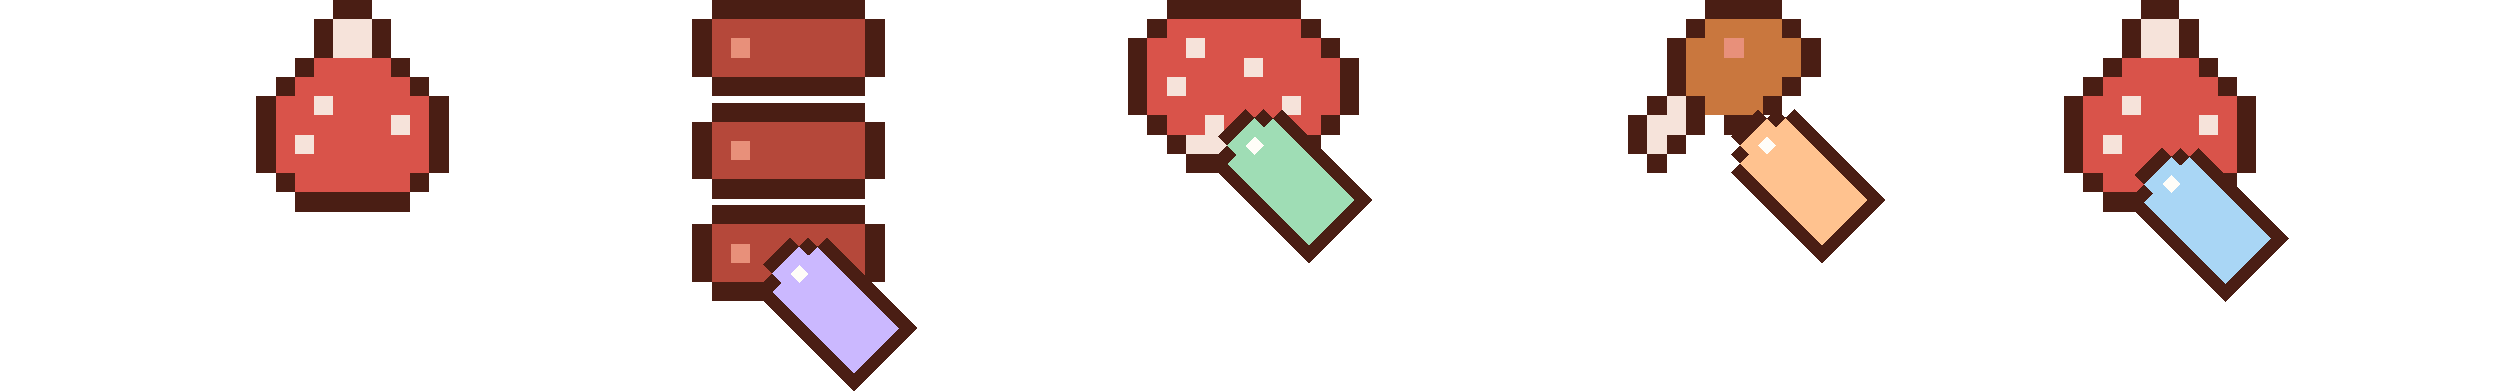
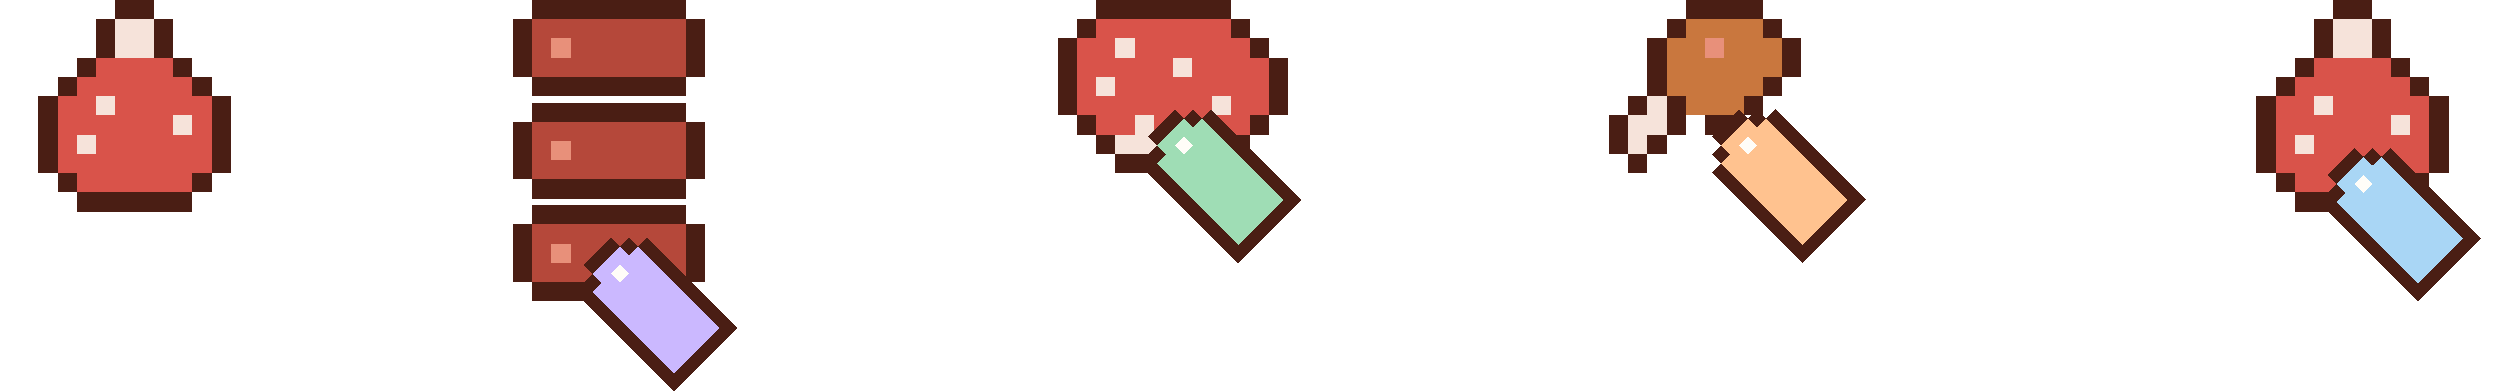
<svg xmlns="http://www.w3.org/2000/svg" width="390" height="61.092" viewBox="0 54 390 61.092" shape-rendering="crispEdges">
-   <path fill="#4A1E14" d="M52 54h3v3h-3zM55 54h3v3h-3zM49 57h3v3h-3zM58 57h3v3h-3zM49 60h3v3h-3zM58 60h3v3h-3zM46 63h3v3h-3zM61 63h3v3h-3zM43 66h3v3h-3zM64 66h3v3h-3zM40 69h3v3h-3zM67 69h3v3h-3zM40 72h3v3h-3zM67 72h3v3h-3zM40 75h3v3h-3zM67 75h3v3h-3zM40 78h3v3h-3zM67 78h3v3h-3zM43 81h3v3h-3zM64 81h3v3h-3zM46 84h3v3h-3zM49 84h3v3h-3zM52 84h3v3h-3zM55 84h3v3h-3zM58 84h3v3h-3zM61 84h3v3h-3z" />
-   <path fill="#F6E3DA" d="M52 57h3v3h-3zM55 57h3v3h-3zM52 60h3v3h-3zM55 60h3v3h-3zM49 69h3v3h-3zM61 72h3v3h-3zM46 75h3v3h-3z" />
-   <path fill="#D9534A" d="M49 63h3v3h-3zM52 63h3v3h-3zM55 63h3v3h-3zM58 63h3v3h-3zM46 66h3v3h-3zM49 66h3v3h-3zM52 66h3v3h-3zM55 66h3v3h-3zM58 66h3v3h-3zM61 66h3v3h-3zM43 69h3v3h-3zM46 69h3v3h-3zM52 69h3v3h-3zM55 69h3v3h-3zM58 69h3v3h-3zM61 69h3v3h-3zM64 69h3v3h-3zM43 72h3v3h-3zM46 72h3v3h-3zM49 72h3v3h-3zM52 72h3v3h-3zM55 72h3v3h-3zM58 72h3v3h-3zM64 72h3v3h-3zM43 75h3v3h-3zM49 75h3v3h-3zM52 75h3v3h-3zM55 75h3v3h-3zM58 75h3v3h-3zM61 75h3v3h-3zM64 75h3v3h-3zM43 78h3v3h-3zM46 78h3v3h-3zM49 78h3v3h-3zM52 78h3v3h-3zM55 78h3v3h-3zM58 78h3v3h-3zM61 78h3v3h-3zM64 78h3v3h-3zM46 81h3v3h-3zM49 81h3v3h-3zM52 81h3v3h-3zM55 81h3v3h-3zM58 81h3v3h-3zM61 81h3v3h-3z" />
-   <path fill="#4A1E14" d="M111 54h3v3h-3zM114 54h3v3h-3zM117 54h3v3h-3zM120 54h3v3h-3zM123 54h3v3h-3zM126 54h3v3h-3zM129 54h3v3h-3zM132 54h3v3h-3zM108 57h3v3h-3zM135 57h3v3h-3zM108 60h3v3h-3zM135 60h3v3h-3zM108 63h3v3h-3zM135 63h3v3h-3zM111 66h3v3h-3zM114 66h3v3h-3zM117 66h3v3h-3zM120 66h3v3h-3zM123 66h3v3h-3zM126 66h3v3h-3zM129 66h3v3h-3zM132 66h3v3h-3z" />
-   <path fill="#B5483A" d="M111 57h3v3h-3zM114 57h3v3h-3zM117 57h3v3h-3zM120 57h3v3h-3zM123 57h3v3h-3zM126 57h3v3h-3zM129 57h3v3h-3zM132 57h3v3h-3zM111 60h3v3h-3zM117 60h3v3h-3zM120 60h3v3h-3zM123 60h3v3h-3zM126 60h3v3h-3zM129 60h3v3h-3zM132 60h3v3h-3zM111 63h3v3h-3zM114 63h3v3h-3zM117 63h3v3h-3zM120 63h3v3h-3zM123 63h3v3h-3zM126 63h3v3h-3zM129 63h3v3h-3zM132 63h3v3h-3z" />
-   <path fill="#E8907A" d="M114 60h3v3h-3z" />
-   <path fill="#4A1E14" d="M111 70h3v3h-3zM114 70h3v3h-3zM117 70h3v3h-3zM120 70h3v3h-3zM123 70h3v3h-3zM126 70h3v3h-3zM129 70h3v3h-3zM132 70h3v3h-3zM108 73h3v3h-3zM135 73h3v3h-3zM108 76h3v3h-3zM135 76h3v3h-3zM108 79h3v3h-3zM135 79h3v3h-3zM111 82h3v3h-3zM114 82h3v3h-3zM117 82h3v3h-3zM120 82h3v3h-3zM123 82h3v3h-3zM126 82h3v3h-3zM129 82h3v3h-3zM132 82h3v3h-3z" />
-   <path fill="#B5483A" d="M111 73h3v3h-3zM114 73h3v3h-3zM117 73h3v3h-3zM120 73h3v3h-3zM123 73h3v3h-3zM126 73h3v3h-3zM129 73h3v3h-3zM132 73h3v3h-3zM111 76h3v3h-3zM117 76h3v3h-3zM120 76h3v3h-3zM123 76h3v3h-3zM126 76h3v3h-3zM129 76h3v3h-3zM132 76h3v3h-3zM111 79h3v3h-3zM114 79h3v3h-3zM117 79h3v3h-3zM120 79h3v3h-3zM123 79h3v3h-3zM126 79h3v3h-3zM129 79h3v3h-3zM132 79h3v3h-3z" />
-   <path fill="#E8907A" d="M114 76h3v3h-3z" />
-   <path fill="#4A1E14" d="M111 86h3v3h-3zM114 86h3v3h-3zM117 86h3v3h-3zM120 86h3v3h-3zM123 86h3v3h-3zM126 86h3v3h-3zM129 86h3v3h-3zM132 86h3v3h-3zM108 89h3v3h-3zM135 89h3v3h-3zM108 92h3v3h-3zM135 92h3v3h-3zM108 95h3v3h-3zM135 95h3v3h-3zM111 98h3v3h-3zM114 98h3v3h-3zM117 98h3v3h-3zM120 98h3v3h-3zM123 98h3v3h-3zM126 98h3v3h-3zM129 98h3v3h-3zM132 98h3v3h-3z" />
-   <path fill="#B5483A" d="M111 89h3v3h-3zM114 89h3v3h-3zM117 89h3v3h-3zM120 89h3v3h-3zM123 89h3v3h-3zM126 89h3v3h-3zM129 89h3v3h-3zM132 89h3v3h-3zM111 92h3v3h-3zM117 92h3v3h-3zM120 92h3v3h-3zM123 92h3v3h-3zM126 92h3v3h-3zM129 92h3v3h-3zM132 92h3v3h-3zM111 95h3v3h-3zM114 95h3v3h-3zM117 95h3v3h-3zM120 95h3v3h-3zM123 95h3v3h-3zM126 95h3v3h-3zM129 95h3v3h-3zM132 95h3v3h-3z" />
-   <path fill="#E8907A" d="M114 92h3v3h-3z" />
-   <path fill="#4A1E14" d="M182 54h3v3h-3zM185 54h3v3h-3zM188 54h3v3h-3zM191 54h3v3h-3zM194 54h3v3h-3zM197 54h3v3h-3zM200 54h3v3h-3zM179 57h3v3h-3zM203 57h3v3h-3zM176 60h3v3h-3zM206 60h3v3h-3zM176 63h3v3h-3zM209 63h3v3h-3zM176 66h3v3h-3zM209 66h3v3h-3zM176 69h3v3h-3zM209 69h3v3h-3zM179 72h3v3h-3zM206 72h3v3h-3zM182 75h3v3h-3zM203 75h3v3h-3zM185 78h3v3h-3zM188 78h3v3h-3zM191 78h3v3h-3zM194 78h3v3h-3zM197 78h3v3h-3zM200 78h3v3h-3z" />
-   <path fill="#D9534A" d="M182 57h3v3h-3zM185 57h3v3h-3zM188 57h3v3h-3zM191 57h3v3h-3zM194 57h3v3h-3zM197 57h3v3h-3zM200 57h3v3h-3zM179 60h3v3h-3zM182 60h3v3h-3zM188 60h3v3h-3zM191 60h3v3h-3zM194 60h3v3h-3zM197 60h3v3h-3zM200 60h3v3h-3zM203 60h3v3h-3zM179 63h3v3h-3zM182 63h3v3h-3zM185 63h3v3h-3zM188 63h3v3h-3zM191 63h3v3h-3zM197 63h3v3h-3zM200 63h3v3h-3zM203 63h3v3h-3zM206 63h3v3h-3zM179 66h3v3h-3zM185 66h3v3h-3zM188 66h3v3h-3zM191 66h3v3h-3zM194 66h3v3h-3zM197 66h3v3h-3zM200 66h3v3h-3zM203 66h3v3h-3zM206 66h3v3h-3zM179 69h3v3h-3zM182 69h3v3h-3zM185 69h3v3h-3zM188 69h3v3h-3zM191 69h3v3h-3zM194 69h3v3h-3zM197 69h3v3h-3zM203 69h3v3h-3zM206 69h3v3h-3zM182 72h3v3h-3zM185 72h3v3h-3zM191 72h3v3h-3zM194 72h3v3h-3zM197 72h3v3h-3zM200 72h3v3h-3zM203 72h3v3h-3z" />
-   <path fill="#F6E3DA" d="M185 60h3v3h-3zM194 63h3v3h-3zM182 66h3v3h-3zM200 69h3v3h-3zM188 72h3v3h-3zM185 75h3v3h-3zM188 75h3v3h-3zM191 75h3v3h-3zM194 75h3v3h-3zM197 75h3v3h-3zM200 75h3v3h-3z" />
-   <path fill="#4A1E14" d="M266 54h3v3h-3zM269 54h3v3h-3zM272 54h3v3h-3zM275 54h3v3h-3zM263 57h3v3h-3zM278 57h3v3h-3zM260 60h3v3h-3zM281 60h3v3h-3zM260 63h3v3h-3zM281 63h3v3h-3zM260 66h3v3h-3zM278 66h3v3h-3zM257 69h3v3h-3zM263 69h3v3h-3zM275 69h3v3h-3zM254 72h3v3h-3zM263 72h3v3h-3zM269 72h3v3h-3zM272 72h3v3h-3zM254 75h3v3h-3zM260 75h3v3h-3zM257 78h3v3h-3z" />
-   <path fill="#C9773E" d="M266 57h3v3h-3zM269 57h3v3h-3zM272 57h3v3h-3zM275 57h3v3h-3zM263 60h3v3h-3zM266 60h3v3h-3zM272 60h3v3h-3zM275 60h3v3h-3zM278 60h3v3h-3zM263 63h3v3h-3zM266 63h3v3h-3zM269 63h3v3h-3zM272 63h3v3h-3zM275 63h3v3h-3zM278 63h3v3h-3zM263 66h3v3h-3zM266 66h3v3h-3zM269 66h3v3h-3zM272 66h3v3h-3zM275 66h3v3h-3zM266 69h3v3h-3zM269 69h3v3h-3zM272 69h3v3h-3z" />
-   <path fill="#E8907A" d="M269 60h3v3h-3z" />
-   <path fill="#F6E3DA" d="M260 69h3v3h-3zM257 72h3v3h-3zM260 72h3v3h-3zM257 75h3v3h-3z" />
-   <path fill="#4A1E14" d="M334 54h3v3h-3zM337 54h3v3h-3zM331 57h3v3h-3zM340 57h3v3h-3zM331 60h3v3h-3zM340 60h3v3h-3zM328 63h3v3h-3zM343 63h3v3h-3zM325 66h3v3h-3zM346 66h3v3h-3zM322 69h3v3h-3zM349 69h3v3h-3zM322 72h3v3h-3zM349 72h3v3h-3zM322 75h3v3h-3zM349 75h3v3h-3zM322 78h3v3h-3zM349 78h3v3h-3zM325 81h3v3h-3zM346 81h3v3h-3zM328 84h3v3h-3zM331 84h3v3h-3zM334 84h3v3h-3zM337 84h3v3h-3zM340 84h3v3h-3zM343 84h3v3h-3z" />
-   <path fill="#F6E3DA" d="M334 57h3v3h-3zM337 57h3v3h-3zM334 60h3v3h-3zM337 60h3v3h-3zM331 69h3v3h-3zM343 72h3v3h-3zM328 75h3v3h-3z" />
-   <path fill="#D9534A" d="M331 63h3v3h-3zM334 63h3v3h-3zM337 63h3v3h-3zM340 63h3v3h-3zM328 66h3v3h-3zM331 66h3v3h-3zM334 66h3v3h-3zM337 66h3v3h-3zM340 66h3v3h-3zM343 66h3v3h-3zM325 69h3v3h-3zM328 69h3v3h-3zM334 69h3v3h-3zM337 69h3v3h-3zM340 69h3v3h-3zM343 69h3v3h-3zM346 69h3v3h-3zM325 72h3v3h-3zM328 72h3v3h-3zM331 72h3v3h-3zM334 72h3v3h-3zM337 72h3v3h-3zM340 72h3v3h-3zM346 72h3v3h-3zM325 75h3v3h-3zM331 75h3v3h-3zM334 75h3v3h-3zM337 75h3v3h-3zM340 75h3v3h-3zM343 75h3v3h-3zM346 75h3v3h-3zM325 78h3v3h-3zM328 78h3v3h-3zM331 78h3v3h-3zM334 78h3v3h-3zM337 78h3v3h-3zM340 78h3v3h-3zM343 78h3v3h-3zM346 78h3v3h-3zM328 81h3v3h-3zM331 81h3v3h-3zM334 81h3v3h-3zM337 81h3v3h-3zM340 81h3v3h-3zM343 81h3v3h-3z" />
-   <g transform="rotate(45 124 96)">
-     <path fill="#4A1E14" d="M124 89h2v2h-2zM126 89h2v2h-2zM128 89h2v2h-2zM130 89h2v2h-2zM132 89h2v2h-2zM134 89h2v2h-2zM136 89h2v2h-2zM138 89h2v2h-2zM140 89h2v2h-2zM142 89h2v2h-2zM122 91h2v2h-2zM142 91h2v2h-2zM120 93h2v2h-2zM142 93h2v2h-2zM120 95h2v2h-2zM142 95h2v2h-2zM120 97h2v2h-2zM142 97h2v2h-2zM122 99h2v2h-2zM142 99h2v2h-2zM124 101h2v2h-2zM126 101h2v2h-2zM128 101h2v2h-2zM130 101h2v2h-2zM132 101h2v2h-2zM134 101h2v2h-2zM136 101h2v2h-2zM138 101h2v2h-2zM140 101h2v2h-2zM142 101h2v2h-2z" />
-     <path fill="#CBB8FF" d="M124 91h2v2h-2zM126 91h2v2h-2zM128 91h2v2h-2zM130 91h2v2h-2zM132 91h2v2h-2zM134 91h2v2h-2zM136 91h2v2h-2zM138 91h2v2h-2zM140 91h2v2h-2zM122 93h2v2h-2zM124 93h2v2h-2zM126 93h2v2h-2zM128 93h2v2h-2zM130 93h2v2h-2zM132 93h2v2h-2zM134 93h2v2h-2zM136 93h2v2h-2zM138 93h2v2h-2zM140 93h2v2h-2zM122 95h2v2h-2zM126 95h2v2h-2zM128 95h2v2h-2zM130 95h2v2h-2zM132 95h2v2h-2zM134 95h2v2h-2zM136 95h2v2h-2zM138 95h2v2h-2zM140 95h2v2h-2zM122 97h2v2h-2zM124 97h2v2h-2zM126 97h2v2h-2zM128 97h2v2h-2zM130 97h2v2h-2zM132 97h2v2h-2zM134 97h2v2h-2zM136 97h2v2h-2zM138 97h2v2h-2zM140 97h2v2h-2zM124 99h2v2h-2zM126 99h2v2h-2zM128 99h2v2h-2zM130 99h2v2h-2zM132 99h2v2h-2zM134 99h2v2h-2zM136 99h2v2h-2zM138 99h2v2h-2zM140 99h2v2h-2z" />
-     <path fill="#FFFDF8" d="M124 95h2v2h-2z" />
+   <g transform="translate(-34,0)">
+     <path fill="#4A1E14" d="M52 54h3v3h-3zM55 54h3v3h-3zM49 57h3v3h-3zM58 57h3v3h-3zM49 60h3v3h-3zM58 60h3v3h-3zM46 63h3v3h-3zM61 63h3v3h-3zM43 66h3v3h-3zM64 66h3v3h-3zM40 69h3v3h-3zM67 69h3v3h-3zM40 72h3v3h-3zM67 72h3v3h-3zM40 75h3v3h-3zM67 75h3v3h-3zM40 78h3v3h-3zM67 78h3v3h-3zM43 81h3v3h-3zM64 81h3v3h-3zM46 84h3v3h-3zM49 84h3v3h-3zM52 84h3v3h-3zM55 84h3v3h-3zM58 84h3v3h-3zM61 84h3v3h-3z" />
+     <path fill="#F6E3DA" d="M52 57h3v3h-3zM55 57h3v3h-3zM52 60h3v3h-3zM55 60h3v3h-3zM49 69h3v3h-3zM61 72h3v3h-3zM46 75h3v3h-3z" />
+     <path fill="#D9534A" d="M49 63h3v3h-3zM52 63h3v3h-3zM55 63h3v3h-3zM58 63h3v3h-3zM46 66h3v3h-3zM49 66h3v3h-3zM52 66h3v3h-3zM55 66h3v3h-3zM58 66h3v3h-3zM61 66h3v3h-3zM43 69h3v3h-3zM46 69h3v3h-3zM52 69h3v3h-3zM55 69h3v3h-3zM58 69h3v3h-3zM61 69h3v3h-3zM64 69h3v3h-3zM43 72h3v3h-3zM46 72h3v3h-3zM49 72h3v3h-3zM52 72h3v3h-3zM55 72h3v3h-3zM58 72h3v3h-3zM64 72h3v3h-3zM43 75h3v3h-3zM49 75h3v3h-3zM52 75h3v3h-3zM55 75h3v3h-3zM58 75h3v3h-3zM61 75h3v3h-3zM64 75h3v3h-3zM43 78h3v3h-3zM46 78h3v3h-3zM49 78h3v3h-3zM52 78h3v3h-3zM55 78h3v3h-3zM58 78h3v3h-3zM61 78h3v3h-3zM64 78h3v3h-3zM46 81h3v3h-3zM49 81h3v3h-3zM52 81h3v3h-3zM55 81h3v3h-3zM58 81h3v3h-3zM61 81h3v3h-3z" />
  </g>
-   <g transform="rotate(45 195 76)">
-     <path fill="#4A1E14" d="M195 69h2v2h-2zM197 69h2v2h-2zM199 69h2v2h-2zM201 69h2v2h-2zM203 69h2v2h-2zM205 69h2v2h-2zM207 69h2v2h-2zM209 69h2v2h-2zM211 69h2v2h-2zM213 69h2v2h-2zM193 71h2v2h-2zM213 71h2v2h-2zM191 73h2v2h-2zM213 73h2v2h-2zM191 75h2v2h-2zM213 75h2v2h-2zM191 77h2v2h-2zM213 77h2v2h-2zM193 79h2v2h-2zM213 79h2v2h-2zM195 81h2v2h-2zM197 81h2v2h-2zM199 81h2v2h-2zM201 81h2v2h-2zM203 81h2v2h-2zM205 81h2v2h-2zM207 81h2v2h-2zM209 81h2v2h-2zM211 81h2v2h-2zM213 81h2v2h-2z" />
-     <path fill="#9FDDB5" d="M195 71h2v2h-2zM197 71h2v2h-2zM199 71h2v2h-2zM201 71h2v2h-2zM203 71h2v2h-2zM205 71h2v2h-2zM207 71h2v2h-2zM209 71h2v2h-2zM211 71h2v2h-2zM193 73h2v2h-2zM195 73h2v2h-2zM197 73h2v2h-2zM199 73h2v2h-2zM201 73h2v2h-2zM203 73h2v2h-2zM205 73h2v2h-2zM207 73h2v2h-2zM209 73h2v2h-2zM211 73h2v2h-2zM193 75h2v2h-2zM197 75h2v2h-2zM199 75h2v2h-2zM201 75h2v2h-2zM203 75h2v2h-2zM205 75h2v2h-2zM207 75h2v2h-2zM209 75h2v2h-2zM211 75h2v2h-2zM193 77h2v2h-2zM195 77h2v2h-2zM197 77h2v2h-2zM199 77h2v2h-2zM201 77h2v2h-2zM203 77h2v2h-2zM205 77h2v2h-2zM207 77h2v2h-2zM209 77h2v2h-2zM211 77h2v2h-2zM195 79h2v2h-2zM197 79h2v2h-2zM199 79h2v2h-2zM201 79h2v2h-2zM203 79h2v2h-2zM205 79h2v2h-2zM207 79h2v2h-2zM209 79h2v2h-2zM211 79h2v2h-2z" />
-     <path fill="#FFFDF8" d="M195 75h2v2h-2z" />
+   <g transform="translate(-28,0)">
+     <path fill="#4A1E14" d="M111 54h3v3h-3zM114 54h3v3h-3zM117 54h3v3h-3zM120 54h3v3h-3zM123 54h3v3h-3zM126 54h3v3h-3zM129 54h3v3h-3zM132 54h3v3h-3zM108 57h3v3h-3zM135 57h3v3h-3zM108 60h3v3h-3zM135 60h3v3h-3zM108 63h3v3h-3zM135 63h3v3h-3zM111 66h3v3h-3zM114 66h3v3h-3zM117 66h3v3h-3zM120 66h3v3h-3zM123 66h3v3h-3zM126 66h3v3h-3zM129 66h3v3h-3zM132 66h3v3h-3z" />
+     <path fill="#B5483A" d="M111 57h3v3h-3zM114 57h3v3h-3zM117 57h3v3h-3zM120 57h3v3h-3zM123 57h3v3h-3zM126 57h3v3h-3zM129 57h3v3h-3zM132 57h3v3h-3zM111 60h3v3h-3zM117 60h3v3h-3zM120 60h3v3h-3zM123 60h3v3h-3zM126 60h3v3h-3zM129 60h3v3h-3zM132 60h3v3h-3zM111 63h3v3h-3zM114 63h3v3h-3zM117 63h3v3h-3zM120 63h3v3h-3zM123 63h3v3h-3zM126 63h3v3h-3zM129 63h3v3h-3zM132 63h3v3h-3z" />
+     <path fill="#E8907A" d="M114 60h3v3h-3z" />
+     <path fill="#4A1E14" d="M111 70h3v3h-3zM114 70h3v3h-3zM117 70h3v3h-3zM120 70h3v3h-3zM123 70h3v3h-3zM126 70h3v3h-3zM129 70h3v3h-3zM132 70h3v3h-3zM108 73h3v3h-3zM135 73h3v3h-3zM108 76h3v3h-3zM135 76h3v3h-3zM108 79h3v3h-3zM135 79h3v3h-3zM111 82h3v3h-3zM114 82h3v3h-3zM117 82h3v3h-3zM120 82h3v3h-3zM123 82h3v3h-3zM126 82h3v3h-3zM129 82h3v3h-3zM132 82h3v3h-3z" />
+     <path fill="#B5483A" d="M111 73h3v3h-3zM114 73h3v3h-3zM117 73h3v3h-3zM120 73h3v3h-3zM123 73h3v3h-3zM126 73h3v3h-3zM129 73h3v3h-3zM132 73h3v3h-3zM111 76h3v3h-3zM117 76h3v3h-3zM120 76h3v3h-3zM123 76h3v3h-3zM126 76h3v3h-3zM129 76h3v3h-3zM132 76h3v3h-3zM111 79h3v3h-3zM114 79h3v3h-3zM117 79h3v3h-3zM120 79h3v3h-3zM123 79h3v3h-3zM126 79h3v3h-3zM129 79h3v3h-3zM132 79h3v3h-3z" />
+     <path fill="#E8907A" d="M114 76h3v3h-3z" />
+     <path fill="#4A1E14" d="M111 86h3v3h-3zM114 86h3v3h-3zM117 86h3v3h-3zM120 86h3v3h-3zM123 86h3v3h-3zM126 86h3v3h-3zM129 86h3v3h-3zM132 86h3v3h-3zM108 89h3v3h-3zM135 89h3v3h-3zM108 92h3v3h-3zM135 92h3v3h-3zM108 95h3v3h-3zM135 95h3v3h-3zM111 98h3v3h-3zM114 98h3v3h-3zM117 98h3v3h-3zM120 98h3v3h-3zM123 98h3v3h-3zM126 98h3v3h-3zM129 98h3v3h-3zM132 98h3v3h-3z" />
+     <path fill="#B5483A" d="M111 89h3v3h-3zM114 89h3v3h-3zM117 89h3v3h-3zM120 89h3v3h-3zM123 89h3v3h-3zM126 89h3v3h-3zM129 89h3v3h-3zM132 89h3v3h-3zM111 92h3v3h-3zM117 92h3v3h-3zM120 92h3v3h-3zM123 92h3v3h-3zM126 92h3v3h-3zM129 92h3v3h-3zM132 92h3v3h-3zM111 95h3v3h-3zM114 95h3v3h-3zM117 95h3v3h-3zM120 95h3v3h-3zM123 95h3v3h-3zM126 95h3v3h-3zM129 95h3v3h-3zM132 95h3v3h-3z" />
+     <path fill="#E8907A" d="M114 92h3v3h-3z" />
+     <g transform="rotate(45 124 96)">
+       <path fill="#4A1E14" d="M124 89h2v2h-2zM126 89h2v2h-2zM128 89h2v2h-2zM130 89h2v2h-2zM132 89h2v2h-2zM134 89h2v2h-2zM136 89h2v2h-2zM138 89h2v2h-2zM140 89h2v2h-2zM142 89h2v2h-2zM122 91h2v2h-2zM142 91h2v2h-2zM120 93h2v2h-2zM142 93h2v2h-2zM120 95h2v2h-2zM142 95h2v2h-2zM120 97h2v2h-2zM142 97h2v2h-2zM122 99h2v2h-2zM142 99h2v2h-2zM124 101h2v2h-2zM126 101h2v2h-2zM128 101h2v2h-2zM130 101h2v2h-2zM132 101h2v2h-2zM134 101h2v2h-2zM136 101h2v2h-2zM138 101h2v2h-2zM140 101h2v2h-2zM142 101h2v2h-2z" />
+       <path fill="#CBB8FF" d="M124 91h2v2h-2zM126 91h2v2h-2zM128 91h2v2h-2zM130 91h2v2h-2zM132 91h2v2h-2zM134 91h2v2h-2zM136 91h2v2h-2zM138 91h2v2h-2zM140 91h2v2h-2zM122 93h2v2h-2zM124 93h2v2h-2zM126 93h2v2h-2zM128 93h2v2h-2zM130 93h2v2h-2zM132 93h2v2h-2zM134 93h2v2h-2zM136 93h2v2h-2zM138 93h2v2h-2zM140 93h2v2h-2zM122 95h2v2h-2zM126 95h2v2h-2zM128 95h2v2h-2zM130 95h2v2h-2zM132 95h2v2h-2zM134 95h2v2h-2zM136 95h2v2h-2zM138 95h2v2h-2zM140 95h2v2h-2zM122 97h2v2h-2zM124 97h2v2h-2zM126 97h2v2h-2zM128 97h2v2h-2zM130 97h2v2h-2zM132 97h2v2h-2zM134 97h2v2h-2zM136 97h2v2h-2zM138 97h2v2h-2zM140 97h2v2h-2zM124 99h2v2h-2zM126 99h2v2h-2zM128 99h2v2h-2zM130 99h2v2h-2zM132 99h2v2h-2zM134 99h2v2h-2zM136 99h2v2h-2zM138 99h2v2h-2zM140 99h2v2h-2z" />
+       <path fill="#FFFDF8" d="M124 95h2v2h-2z" />
+     </g>
  </g>
-   <g transform="rotate(45 275 76)">
-     <path fill="#4A1E14" d="M275 69h2v2h-2zM277 69h2v2h-2zM279 69h2v2h-2zM281 69h2v2h-2zM283 69h2v2h-2zM285 69h2v2h-2zM287 69h2v2h-2zM289 69h2v2h-2zM291 69h2v2h-2zM293 69h2v2h-2zM273 71h2v2h-2zM293 71h2v2h-2zM271 73h2v2h-2zM293 73h2v2h-2zM271 75h2v2h-2zM293 75h2v2h-2zM271 77h2v2h-2zM293 77h2v2h-2zM273 79h2v2h-2zM293 79h2v2h-2zM275 81h2v2h-2zM277 81h2v2h-2zM279 81h2v2h-2zM281 81h2v2h-2zM283 81h2v2h-2zM285 81h2v2h-2zM287 81h2v2h-2zM289 81h2v2h-2zM291 81h2v2h-2zM293 81h2v2h-2z" />
-     <path fill="#FFC28F" d="M275 71h2v2h-2zM277 71h2v2h-2zM279 71h2v2h-2zM281 71h2v2h-2zM283 71h2v2h-2zM285 71h2v2h-2zM287 71h2v2h-2zM289 71h2v2h-2zM291 71h2v2h-2zM273 73h2v2h-2zM275 73h2v2h-2zM277 73h2v2h-2zM279 73h2v2h-2zM281 73h2v2h-2zM283 73h2v2h-2zM285 73h2v2h-2zM287 73h2v2h-2zM289 73h2v2h-2zM291 73h2v2h-2zM273 75h2v2h-2zM277 75h2v2h-2zM279 75h2v2h-2zM281 75h2v2h-2zM283 75h2v2h-2zM285 75h2v2h-2zM287 75h2v2h-2zM289 75h2v2h-2zM291 75h2v2h-2zM273 77h2v2h-2zM275 77h2v2h-2zM277 77h2v2h-2zM279 77h2v2h-2zM281 77h2v2h-2zM283 77h2v2h-2zM285 77h2v2h-2zM287 77h2v2h-2zM289 77h2v2h-2zM291 77h2v2h-2zM275 79h2v2h-2zM277 79h2v2h-2zM279 79h2v2h-2zM281 79h2v2h-2zM283 79h2v2h-2zM285 79h2v2h-2zM287 79h2v2h-2zM289 79h2v2h-2zM291 79h2v2h-2z" />
-     <path fill="#FFFDF8" d="M275 75h2v2h-2z" />
+   <g transform="translate(-11,0)">
+     <path fill="#4A1E14" d="M182 54h3v3h-3zM185 54h3v3h-3zM188 54h3v3h-3zM191 54h3v3h-3zM194 54h3v3h-3zM197 54h3v3h-3zM200 54h3v3h-3zM179 57h3v3h-3zM203 57h3v3h-3zM176 60h3v3h-3zM206 60h3v3h-3zM176 63h3v3h-3zM209 63h3v3h-3zM176 66h3v3h-3zM209 66h3v3h-3zM176 69h3v3h-3zM209 69h3v3h-3zM179 72h3v3h-3zM206 72h3v3h-3zM182 75h3v3h-3zM203 75h3v3h-3zM185 78h3v3h-3zM188 78h3v3h-3zM191 78h3v3h-3zM194 78h3v3h-3zM197 78h3v3h-3zM200 78h3v3h-3z" />
+     <path fill="#D9534A" d="M182 57h3v3h-3zM185 57h3v3h-3zM188 57h3v3h-3zM191 57h3v3h-3zM194 57h3v3h-3zM197 57h3v3h-3zM200 57h3v3h-3zM179 60h3v3h-3zM182 60h3v3h-3zM188 60h3v3h-3zM191 60h3v3h-3zM194 60h3v3h-3zM197 60h3v3h-3zM200 60h3v3h-3zM203 60h3v3h-3zM179 63h3v3h-3zM182 63h3v3h-3zM185 63h3v3h-3zM188 63h3v3h-3zM191 63h3v3h-3zM197 63h3v3h-3zM200 63h3v3h-3zM203 63h3v3h-3zM206 63h3v3h-3zM179 66h3v3h-3zM185 66h3v3h-3zM188 66h3v3h-3zM191 66h3v3h-3zM194 66h3v3h-3zM197 66h3v3h-3zM200 66h3v3h-3zM203 66h3v3h-3zM206 66h3v3h-3zM179 69h3v3h-3zM182 69h3v3h-3zM185 69h3v3h-3zM188 69h3v3h-3zM191 69h3v3h-3zM194 69h3v3h-3zM197 69h3v3h-3zM203 69h3v3h-3zM206 69h3v3h-3zM182 72h3v3h-3zM185 72h3v3h-3zM191 72h3v3h-3zM194 72h3v3h-3zM197 72h3v3h-3zM200 72h3v3h-3zM203 72h3v3h-3z" />
+     <path fill="#F6E3DA" d="M185 60h3v3h-3zM194 63h3v3h-3zM182 66h3v3h-3zM200 69h3v3h-3zM188 72h3v3h-3zM185 75h3v3h-3zM188 75h3v3h-3zM191 75h3v3h-3zM194 75h3v3h-3zM197 75h3v3h-3zM200 75h3v3h-3z" />
+     <g transform="rotate(45 195 76)">
+       <path fill="#4A1E14" d="M195 69h2v2h-2zM197 69h2v2h-2zM199 69h2v2h-2zM201 69h2v2h-2zM203 69h2v2h-2zM205 69h2v2h-2zM207 69h2v2h-2zM209 69h2v2h-2zM211 69h2v2h-2zM213 69h2v2h-2zM193 71h2v2h-2zM213 71h2v2h-2zM191 73h2v2h-2zM213 73h2v2h-2zM191 75h2v2h-2zM213 75h2v2h-2zM191 77h2v2h-2zM213 77h2v2h-2zM193 79h2v2h-2zM213 79h2v2h-2zM195 81h2v2h-2zM197 81h2v2h-2zM199 81h2v2h-2zM201 81h2v2h-2zM203 81h2v2h-2zM205 81h2v2h-2zM207 81h2v2h-2zM209 81h2v2h-2zM211 81h2v2h-2zM213 81h2v2h-2z" />
+       <path fill="#9FDDB5" d="M195 71h2v2h-2zM197 71h2v2h-2zM199 71h2v2h-2zM201 71h2v2h-2zM203 71h2v2h-2zM205 71h2v2h-2zM207 71h2v2h-2zM209 71h2v2h-2zM211 71h2v2h-2zM193 73h2v2h-2zM195 73h2v2h-2zM197 73h2v2h-2zM199 73h2v2h-2zM201 73h2v2h-2zM203 73h2v2h-2zM205 73h2v2h-2zM207 73h2v2h-2zM209 73h2v2h-2zM211 73h2v2h-2zM193 75h2v2h-2zM197 75h2v2h-2zM199 75h2v2h-2zM201 75h2v2h-2zM203 75h2v2h-2zM205 75h2v2h-2zM207 75h2v2h-2zM209 75h2v2h-2zM211 75h2v2h-2zM193 77h2v2h-2zM195 77h2v2h-2zM197 77h2v2h-2zM199 77h2v2h-2zM201 77h2v2h-2zM203 77h2v2h-2zM205 77h2v2h-2zM207 77h2v2h-2zM209 77h2v2h-2zM211 77h2v2h-2zM195 79h2v2h-2zM197 79h2v2h-2zM199 79h2v2h-2zM201 79h2v2h-2zM203 79h2v2h-2zM205 79h2v2h-2zM207 79h2v2h-2zM209 79h2v2h-2zM211 79h2v2h-2z" />
+       <path fill="#FFFDF8" d="M195 75h2v2h-2z" />
+     </g>
  </g>
-   <g transform="rotate(45 338 82)">
-     <path fill="#4A1E14" d="M338 75h2v2h-2zM340 75h2v2h-2zM342 75h2v2h-2zM344 75h2v2h-2zM346 75h2v2h-2zM348 75h2v2h-2zM350 75h2v2h-2zM352 75h2v2h-2zM354 75h2v2h-2zM356 75h2v2h-2zM336 77h2v2h-2zM356 77h2v2h-2zM334 79h2v2h-2zM356 79h2v2h-2zM334 81h2v2h-2zM356 81h2v2h-2zM334 83h2v2h-2zM356 83h2v2h-2zM336 85h2v2h-2zM356 85h2v2h-2zM338 87h2v2h-2zM340 87h2v2h-2zM342 87h2v2h-2zM344 87h2v2h-2zM346 87h2v2h-2zM348 87h2v2h-2zM350 87h2v2h-2zM352 87h2v2h-2zM354 87h2v2h-2zM356 87h2v2h-2z" />
-     <path fill="#A9D6F5" d="M338 77h2v2h-2zM340 77h2v2h-2zM342 77h2v2h-2zM344 77h2v2h-2zM346 77h2v2h-2zM348 77h2v2h-2zM350 77h2v2h-2zM352 77h2v2h-2zM354 77h2v2h-2zM336 79h2v2h-2zM338 79h2v2h-2zM340 79h2v2h-2zM342 79h2v2h-2zM344 79h2v2h-2zM346 79h2v2h-2zM348 79h2v2h-2zM350 79h2v2h-2zM352 79h2v2h-2zM354 79h2v2h-2zM336 81h2v2h-2zM340 81h2v2h-2zM342 81h2v2h-2zM344 81h2v2h-2zM346 81h2v2h-2zM348 81h2v2h-2zM350 81h2v2h-2zM352 81h2v2h-2zM354 81h2v2h-2zM336 83h2v2h-2zM338 83h2v2h-2zM340 83h2v2h-2zM342 83h2v2h-2zM344 83h2v2h-2zM346 83h2v2h-2zM348 83h2v2h-2zM350 83h2v2h-2zM352 83h2v2h-2zM354 83h2v2h-2zM338 85h2v2h-2zM340 85h2v2h-2zM342 85h2v2h-2zM344 85h2v2h-2zM346 85h2v2h-2zM348 85h2v2h-2zM350 85h2v2h-2zM352 85h2v2h-2zM354 85h2v2h-2z" />
-     <path fill="#FFFDF8" d="M338 81h2v2h-2z" />
+   <g transform="translate(-3,0)">
+     <path fill="#4A1E14" d="M266 54h3v3h-3zM269 54h3v3h-3zM272 54h3v3h-3zM275 54h3v3h-3zM263 57h3v3h-3zM278 57h3v3h-3zM260 60h3v3h-3zM281 60h3v3h-3zM260 63h3v3h-3zM281 63h3v3h-3zM260 66h3v3h-3zM278 66h3v3h-3zM257 69h3v3h-3zM263 69h3v3h-3zM275 69h3v3h-3zM254 72h3v3h-3zM263 72h3v3h-3zM269 72h3v3h-3zM272 72h3v3h-3zM254 75h3v3h-3zM260 75h3v3h-3zM257 78h3v3h-3z" />
+     <path fill="#C9773E" d="M266 57h3v3h-3zM269 57h3v3h-3zM272 57h3v3h-3zM275 57h3v3h-3zM263 60h3v3h-3zM266 60h3v3h-3zM272 60h3v3h-3zM275 60h3v3h-3zM278 60h3v3h-3zM263 63h3v3h-3zM266 63h3v3h-3zM269 63h3v3h-3zM272 63h3v3h-3zM275 63h3v3h-3zM278 63h3v3h-3zM263 66h3v3h-3zM266 66h3v3h-3zM269 66h3v3h-3zM272 66h3v3h-3zM275 66h3v3h-3zM266 69h3v3h-3zM269 69h3v3h-3zM272 69h3v3h-3z" />
+     <path fill="#E8907A" d="M269 60h3v3h-3z" />
+     <path fill="#F6E3DA" d="M260 69h3v3h-3zM257 72h3v3h-3zM260 72h3v3h-3zM257 75h3v3h-3z" />
+     <g transform="rotate(45 275 76)">
+       <path fill="#4A1E14" d="M275 69h2v2h-2zM277 69h2v2h-2zM279 69h2v2h-2zM281 69h2v2h-2zM283 69h2v2h-2zM285 69h2v2h-2zM287 69h2v2h-2zM289 69h2v2h-2zM291 69h2v2h-2zM293 69h2v2h-2zM273 71h2v2h-2zM293 71h2v2h-2zM271 73h2v2h-2zM293 73h2v2h-2zM271 75h2v2h-2zM293 75h2v2h-2zM271 77h2v2h-2zM293 77h2v2h-2zM273 79h2v2h-2zM293 79h2v2h-2zM275 81h2v2h-2zM277 81h2v2h-2zM279 81h2v2h-2zM281 81h2v2h-2zM283 81h2v2h-2zM285 81h2v2h-2zM287 81h2v2h-2zM289 81h2v2h-2zM291 81h2v2h-2zM293 81h2v2h-2z" />
+       <path fill="#FFC28F" d="M275 71h2v2h-2zM277 71h2v2h-2zM279 71h2v2h-2zM281 71h2v2h-2zM283 71h2v2h-2zM285 71h2v2h-2zM287 71h2v2h-2zM289 71h2v2h-2zM291 71h2v2h-2zM273 73h2v2h-2zM275 73h2v2h-2zM277 73h2v2h-2zM279 73h2v2h-2zM281 73h2v2h-2zM283 73h2v2h-2zM285 73h2v2h-2zM287 73h2v2h-2zM289 73h2v2h-2zM291 73h2v2h-2zM273 75h2v2h-2zM277 75h2v2h-2zM279 75h2v2h-2zM281 75h2v2h-2zM283 75h2v2h-2zM285 75h2v2h-2zM287 75h2v2h-2zM289 75h2v2h-2zM291 75h2v2h-2zM273 77h2v2h-2zM275 77h2v2h-2zM277 77h2v2h-2zM279 77h2v2h-2zM281 77h2v2h-2zM283 77h2v2h-2zM285 77h2v2h-2zM287 77h2v2h-2zM289 77h2v2h-2zM291 77h2v2h-2zM275 79h2v2h-2zM277 79h2v2h-2zM279 79h2v2h-2zM281 79h2v2h-2zM283 79h2v2h-2zM285 79h2v2h-2zM287 79h2v2h-2zM289 79h2v2h-2zM291 79h2v2h-2z" />
+       <path fill="#FFFDF8" d="M275 75h2v2h-2z" />
+     </g>
+   </g>
+   <g transform="translate(30,0)">
+     <path fill="#4A1E14" d="M334 54h3v3h-3zM337 54h3v3h-3zM331 57h3v3h-3zM340 57h3v3h-3zM331 60h3v3h-3zM340 60h3v3h-3zM328 63h3v3h-3zM343 63h3v3h-3zM325 66h3v3h-3zM346 66h3v3h-3zM322 69h3v3h-3zM349 69h3v3h-3zM322 72h3v3h-3zM349 72h3v3h-3zM322 75h3v3h-3zM349 75h3v3h-3zM322 78h3v3h-3zM349 78h3v3h-3zM325 81h3v3h-3zM346 81h3v3h-3zM328 84h3v3h-3zM331 84h3v3h-3zM334 84h3v3h-3zM337 84h3v3h-3zM340 84h3v3h-3zM343 84h3v3h-3z" />
+     <path fill="#F6E3DA" d="M334 57h3v3h-3zM337 57h3v3h-3zM334 60h3v3h-3zM337 60h3v3h-3zM331 69h3v3h-3zM343 72h3v3h-3zM328 75h3v3h-3z" />
+     <path fill="#D9534A" d="M331 63h3v3h-3zM334 63h3v3h-3zM337 63h3v3h-3zM340 63h3v3h-3zM328 66h3v3h-3zM331 66h3v3h-3zM334 66h3v3h-3zM337 66h3v3h-3zM340 66h3v3h-3zM343 66h3v3h-3zM325 69h3v3h-3zM328 69h3v3h-3zM334 69h3v3h-3zM337 69h3v3h-3zM340 69h3v3h-3zM343 69h3v3h-3zM346 69h3v3h-3zM325 72h3v3h-3zM328 72h3v3h-3zM331 72h3v3h-3zM334 72h3v3h-3zM337 72h3v3h-3zM340 72h3v3h-3zM346 72h3v3h-3zM325 75h3v3h-3zM331 75h3v3h-3zM334 75h3v3h-3zM337 75h3v3h-3zM340 75h3v3h-3zM343 75h3v3h-3zM346 75h3v3h-3zM325 78h3v3h-3zM328 78h3v3h-3zM331 78h3v3h-3zM334 78h3v3h-3zM337 78h3v3h-3zM340 78h3v3h-3zM343 78h3v3h-3zM346 78h3v3h-3zM328 81h3v3h-3zM331 81h3v3h-3zM334 81h3v3h-3zM337 81h3v3h-3zM340 81h3v3h-3zM343 81h3v3h-3z" />
+     <g transform="rotate(45 338 82)">
+       <path fill="#4A1E14" d="M338 75h2v2h-2zM340 75h2v2h-2zM342 75h2v2h-2zM344 75h2v2h-2zM346 75h2v2h-2zM348 75h2v2h-2zM350 75h2v2h-2zM352 75h2v2h-2zM354 75h2v2h-2zM356 75h2v2h-2zM336 77h2v2h-2zM356 77h2v2h-2zM334 79h2v2h-2zM356 79h2v2h-2zM334 81h2v2h-2zM356 81h2v2h-2zM334 83h2v2h-2zM356 83h2v2h-2zM336 85h2v2h-2zM356 85h2v2h-2zM338 87h2v2h-2zM340 87h2v2h-2zM342 87h2v2h-2zM344 87h2v2h-2zM346 87h2v2h-2zM348 87h2v2h-2zM350 87h2v2h-2zM352 87h2v2h-2zM354 87h2v2h-2zM356 87h2v2h-2z" />
+       <path fill="#A9D6F5" d="M338 77h2v2h-2zM340 77h2v2h-2zM342 77h2v2h-2zM344 77h2v2h-2zM346 77h2v2h-2zM348 77h2v2h-2zM350 77h2v2h-2zM352 77h2v2h-2zM354 77h2v2h-2zM336 79h2v2h-2zM338 79h2v2h-2zM340 79h2v2h-2zM342 79h2v2h-2zM344 79h2v2h-2zM346 79h2v2h-2zM348 79h2v2h-2zM350 79h2v2h-2zM352 79h2v2h-2zM354 79h2v2h-2zM336 81h2v2h-2zM340 81h2v2h-2zM342 81h2v2h-2zM344 81h2v2h-2zM346 81h2v2h-2zM348 81h2v2h-2zM350 81h2v2h-2zM352 81h2v2h-2zM354 81h2v2h-2zM336 83h2v2h-2zM338 83h2v2h-2zM340 83h2v2h-2zM342 83h2v2h-2zM344 83h2v2h-2zM346 83h2v2h-2zM348 83h2v2h-2zM350 83h2v2h-2zM352 83h2v2h-2zM354 83h2v2h-2zM338 85h2v2h-2zM340 85h2v2h-2zM342 85h2v2h-2zM344 85h2v2h-2zM346 85h2v2h-2zM348 85h2v2h-2zM350 85h2v2h-2zM352 85h2v2h-2zM354 85h2v2h-2z" />
+       <path fill="#FFFDF8" d="M338 81h2v2h-2z" />
+     </g>
  </g>
</svg>
